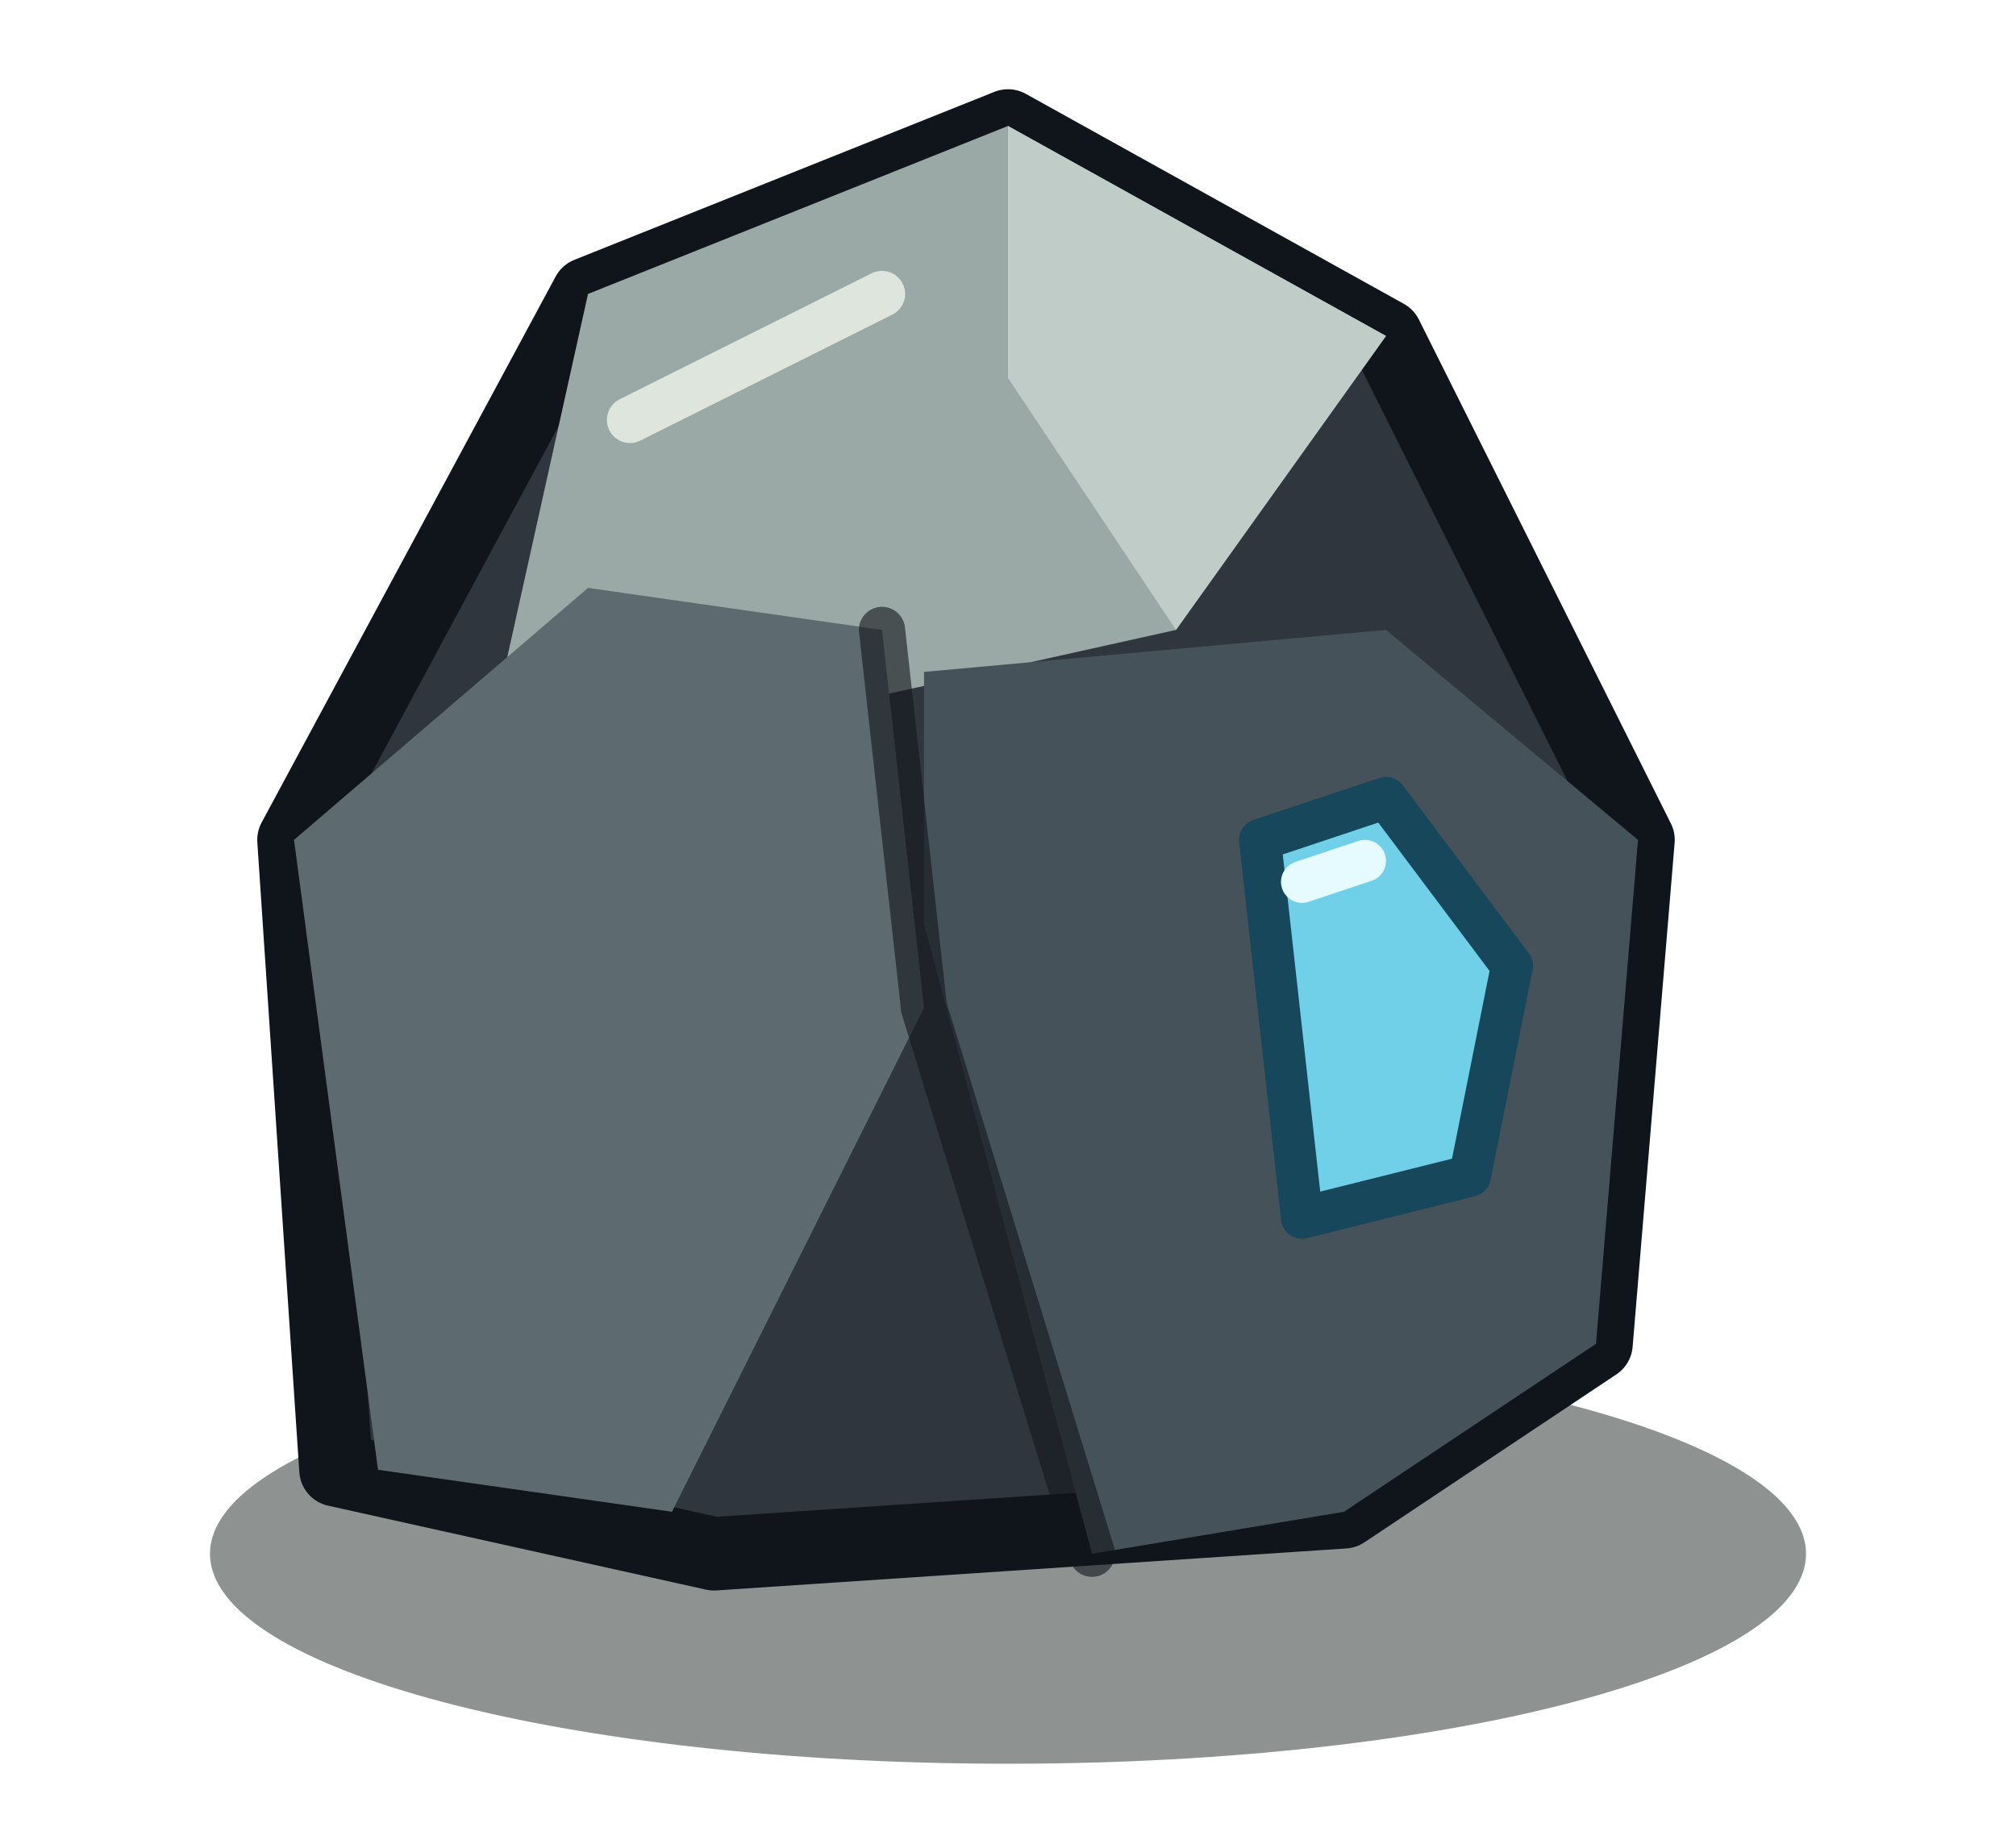
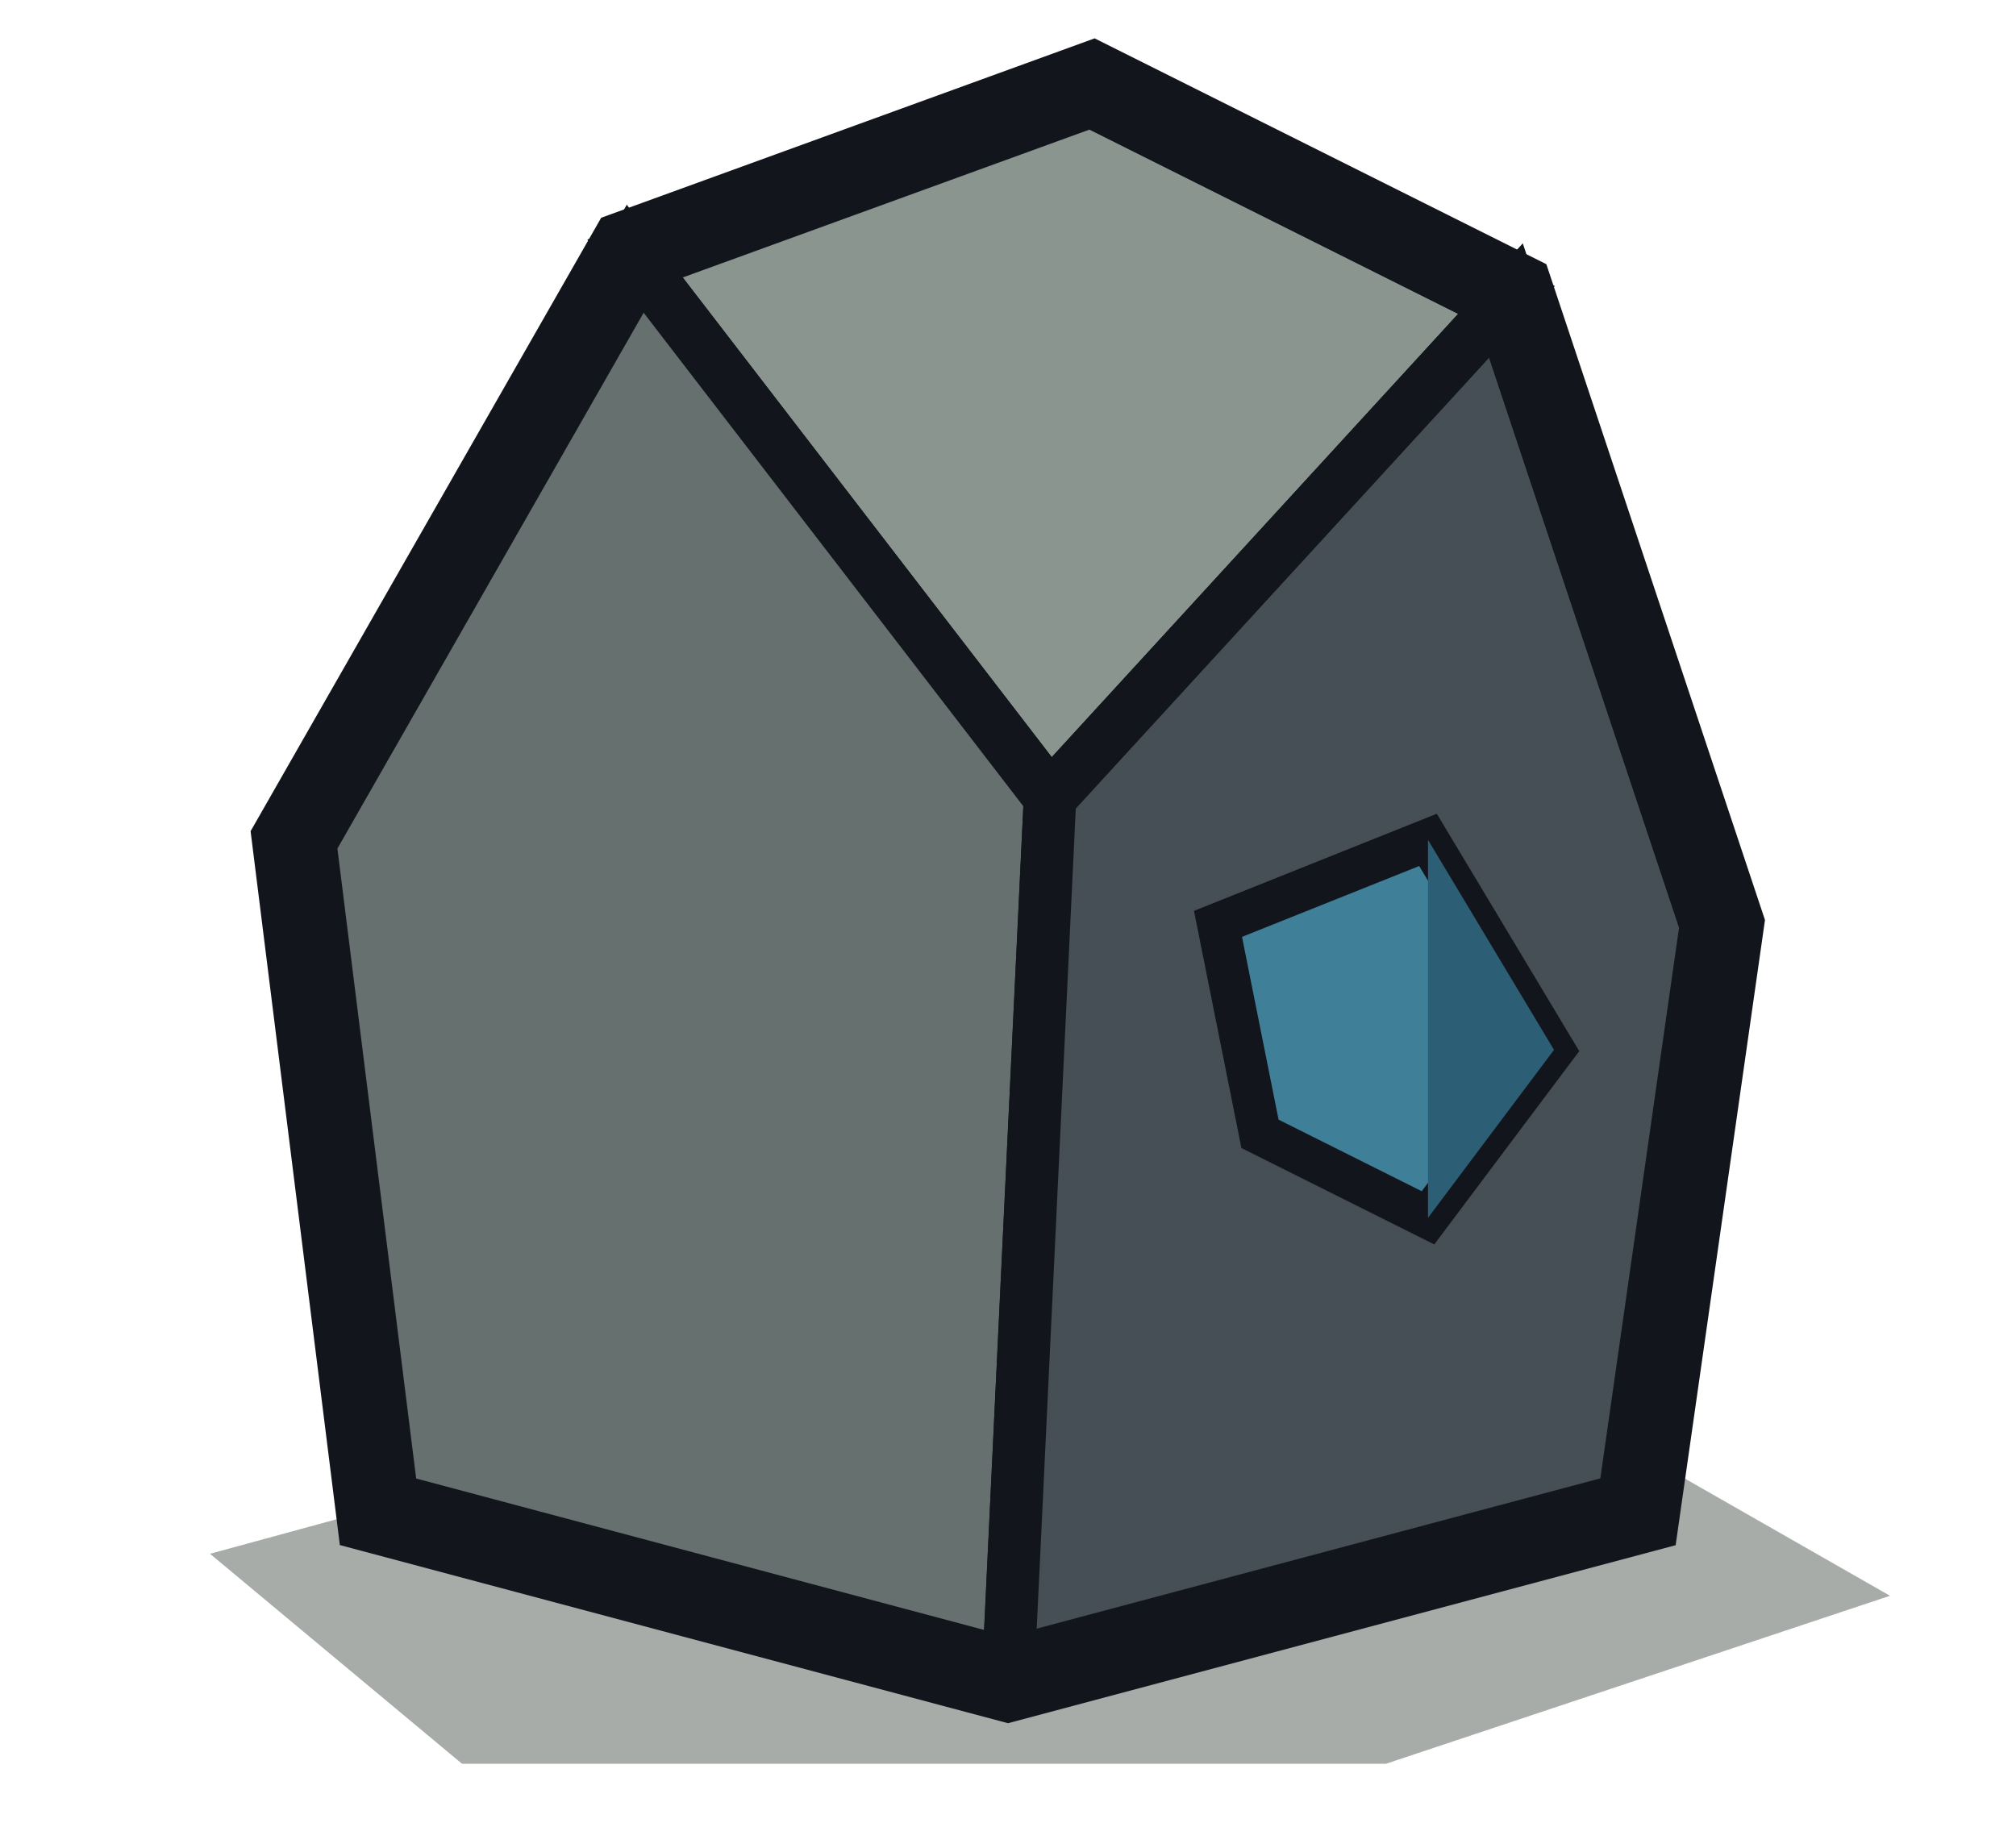
- <svg xmlns="http://www.w3.org/2000/svg" viewBox="0 0 96 88">
-   <ellipse cx="48" cy="74" rx="38" ry="10" fill="#04100a" opacity=".45" />
-   <path d="M16 70 14 40 28 14l20-8 18 10 12 24-2 24-12 8-30 2Z" fill="#2f363e" stroke="#10151b" stroke-width="3.5" stroke-linejoin="round" />
-   <path d="M28 14l20-8 18 10-10 14-18 4-14-2Z" fill="#9aa8a6" />
-   <path d="M48 6l18 10-10 14-8-12Z" fill="#c0ccc7" />
-   <path d="M14 40l14-12 14 2 2 18-12 24-14-2Z" fill="#5d6a70" />
-   <path d="M44 32l22-2 12 10-2 24-12 8-12 2-8-30Z" fill="#46525a" />
-   <path d="M42 30l2 18 8 26" fill="none" stroke="#10151b" stroke-width="2.2" stroke-linecap="round" opacity=".6" />
-   <path d="M60 40l6-2 6 8-2 10-8 2Z" fill="#6fd0e8" stroke="#16475a" stroke-width="2" stroke-linejoin="round" />
-   <path d="M62 42l3-1" stroke="#e6fbff" stroke-width="2" stroke-linecap="round" />
-   <path d="M30 20l12-6" stroke="#eef4ea" stroke-width="2.2" stroke-linecap="round" opacity=".8" />
+ <svg xmlns="http://www.w3.org/2000/svg" viewBox="0 0 96 88" stroke-linejoin="miter" stroke-miterlimit="4">
+   <path d="M10 74 32 68 76 68 90 76 66 84 22 84Z" fill="#04100a" opacity=".35" />
+   <g stroke="#12161c" stroke-width="2.5">
+     <path d="M30 12 52 4 72 14 50 38Z" fill="#8a9590" />
+     <path d="M14 40 30 12 50 38 48 80 18 72Z" fill="#66716f" />
+     <path d="M72 14 82 44 78 72 48 80 50 38Z" fill="#454f55" />
+   </g>
+   <path d="M58 44 68 40 74 50 68 58 60 54Z" fill="#3f7f98" stroke="#12161c" stroke-width="2" />
+   <path d="M68 40 74 50 68 58Z" fill="#2c5f76" />
+   <path d="M14 40 30 12 52 4 72 14 82 44 78 72 48 80 18 72Z" fill="none" stroke="#12161c" stroke-width="4" />
</svg>
